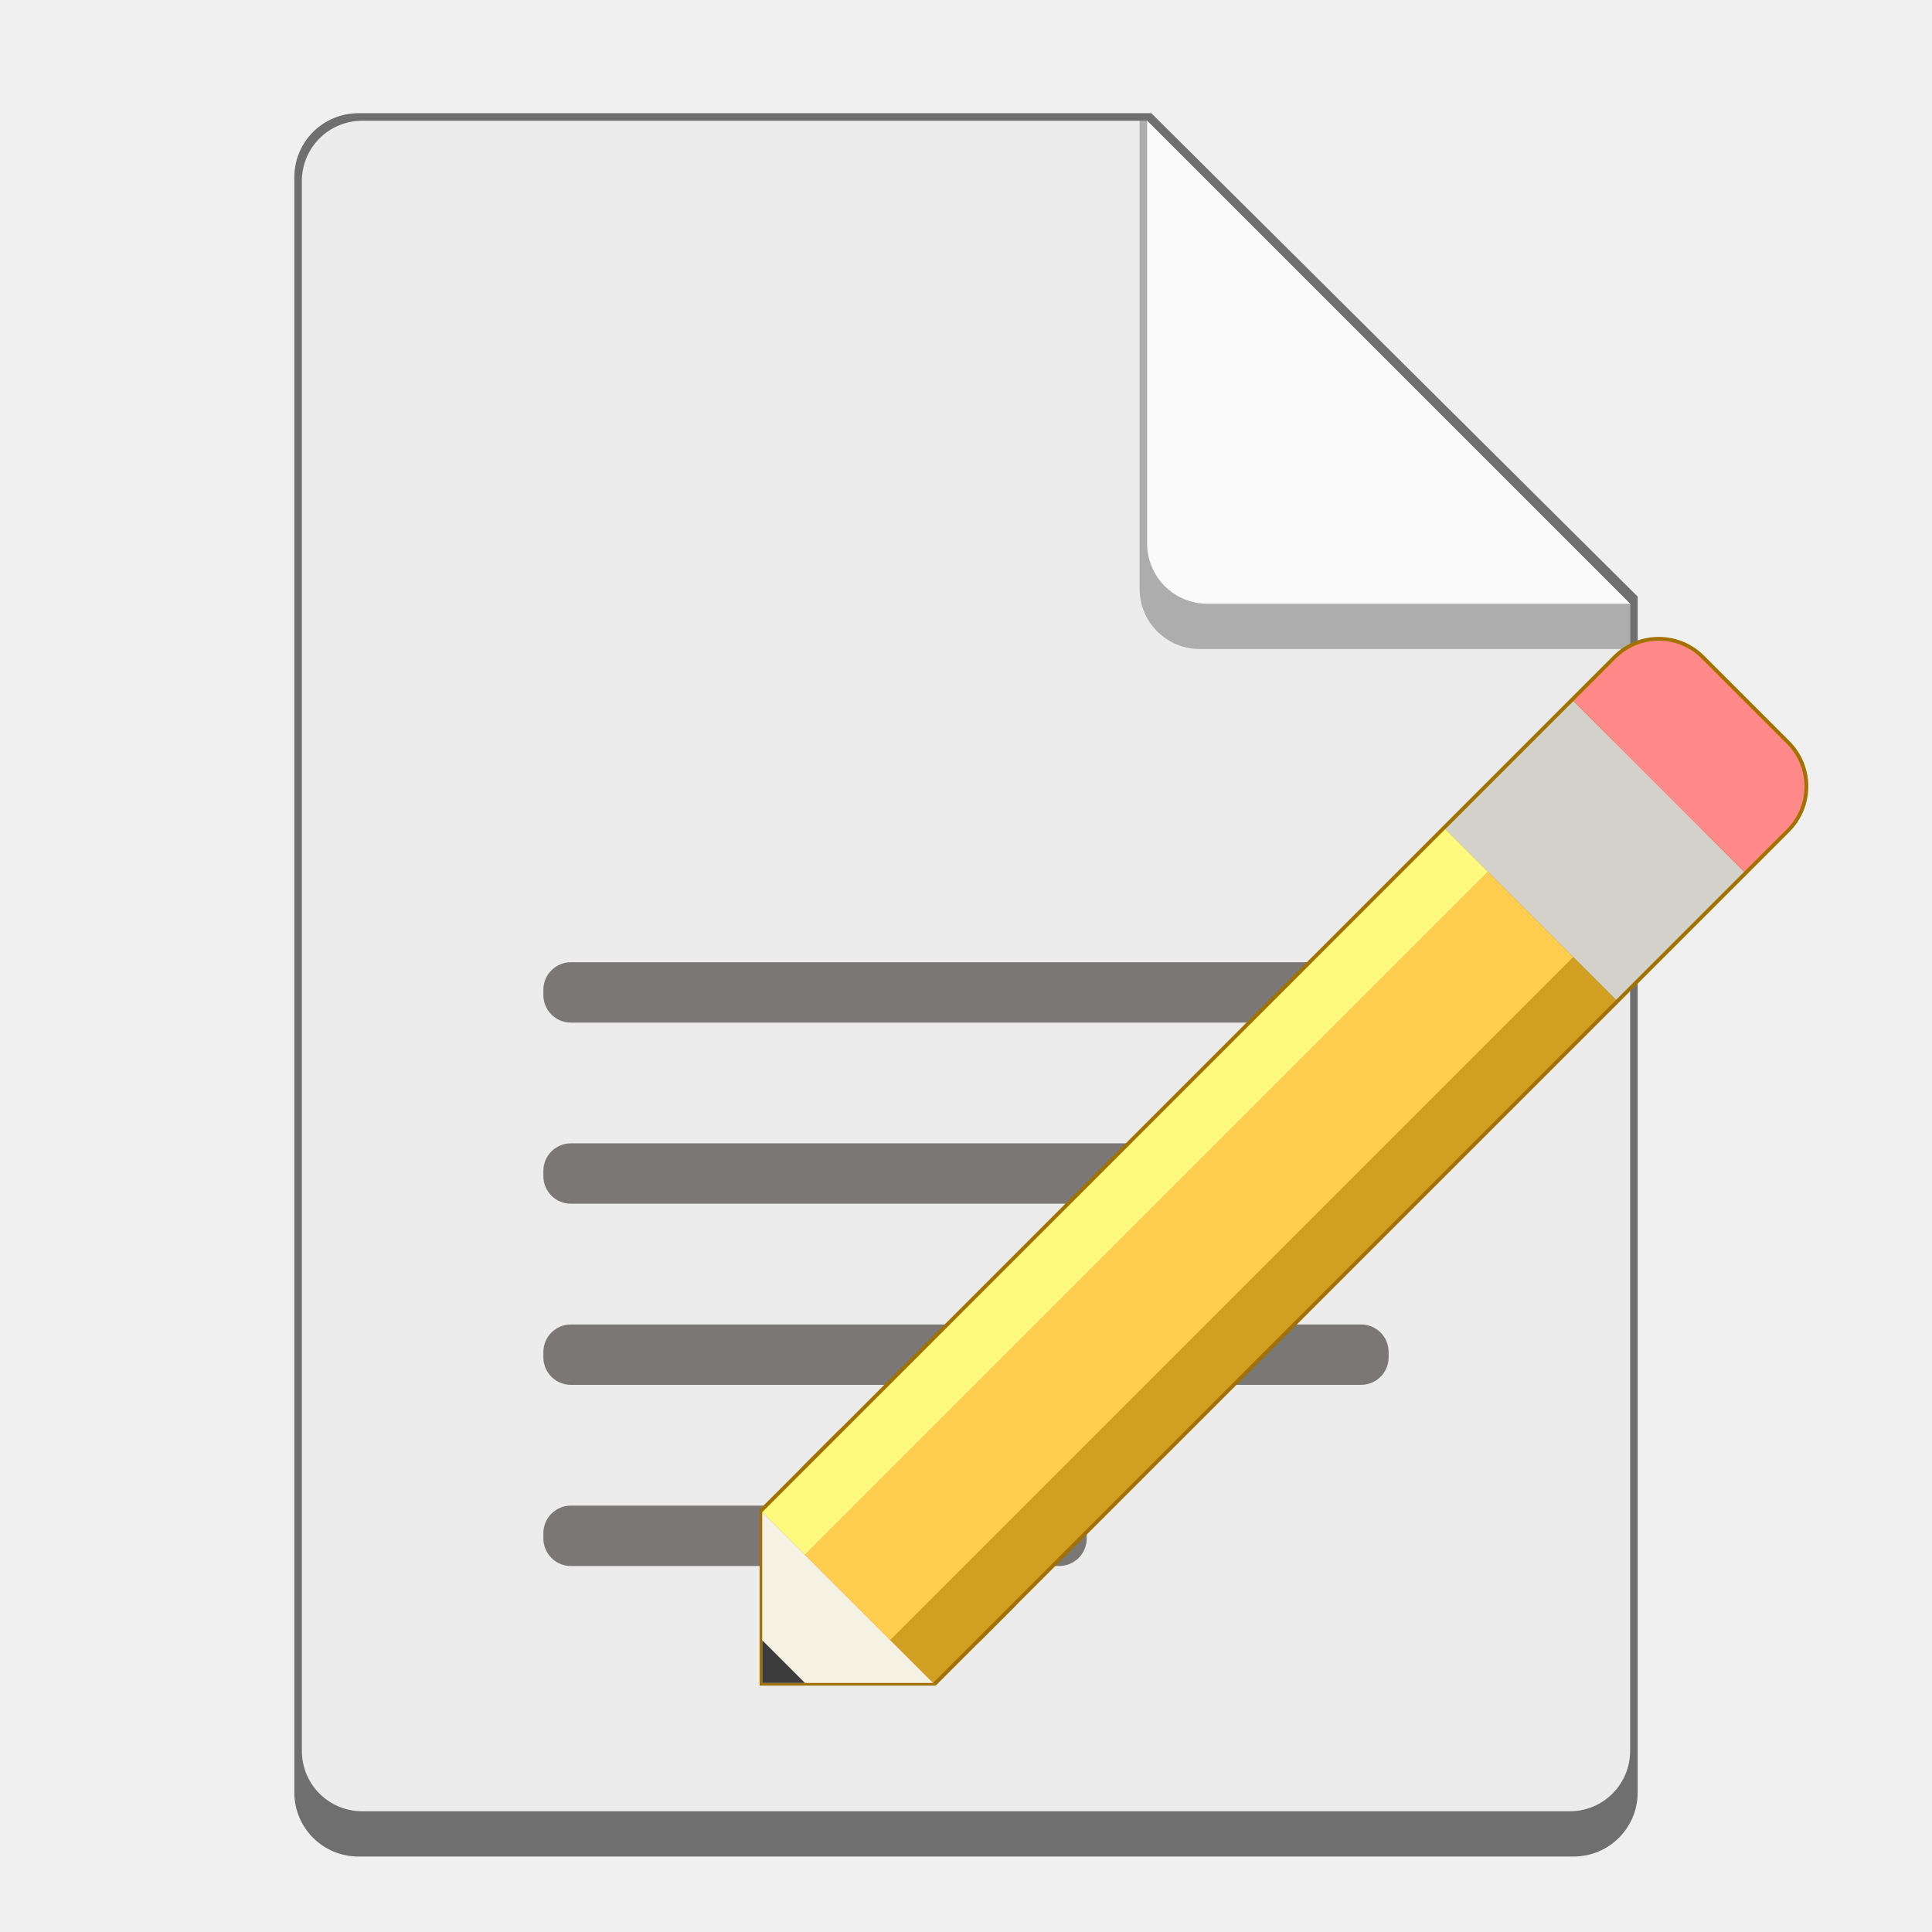
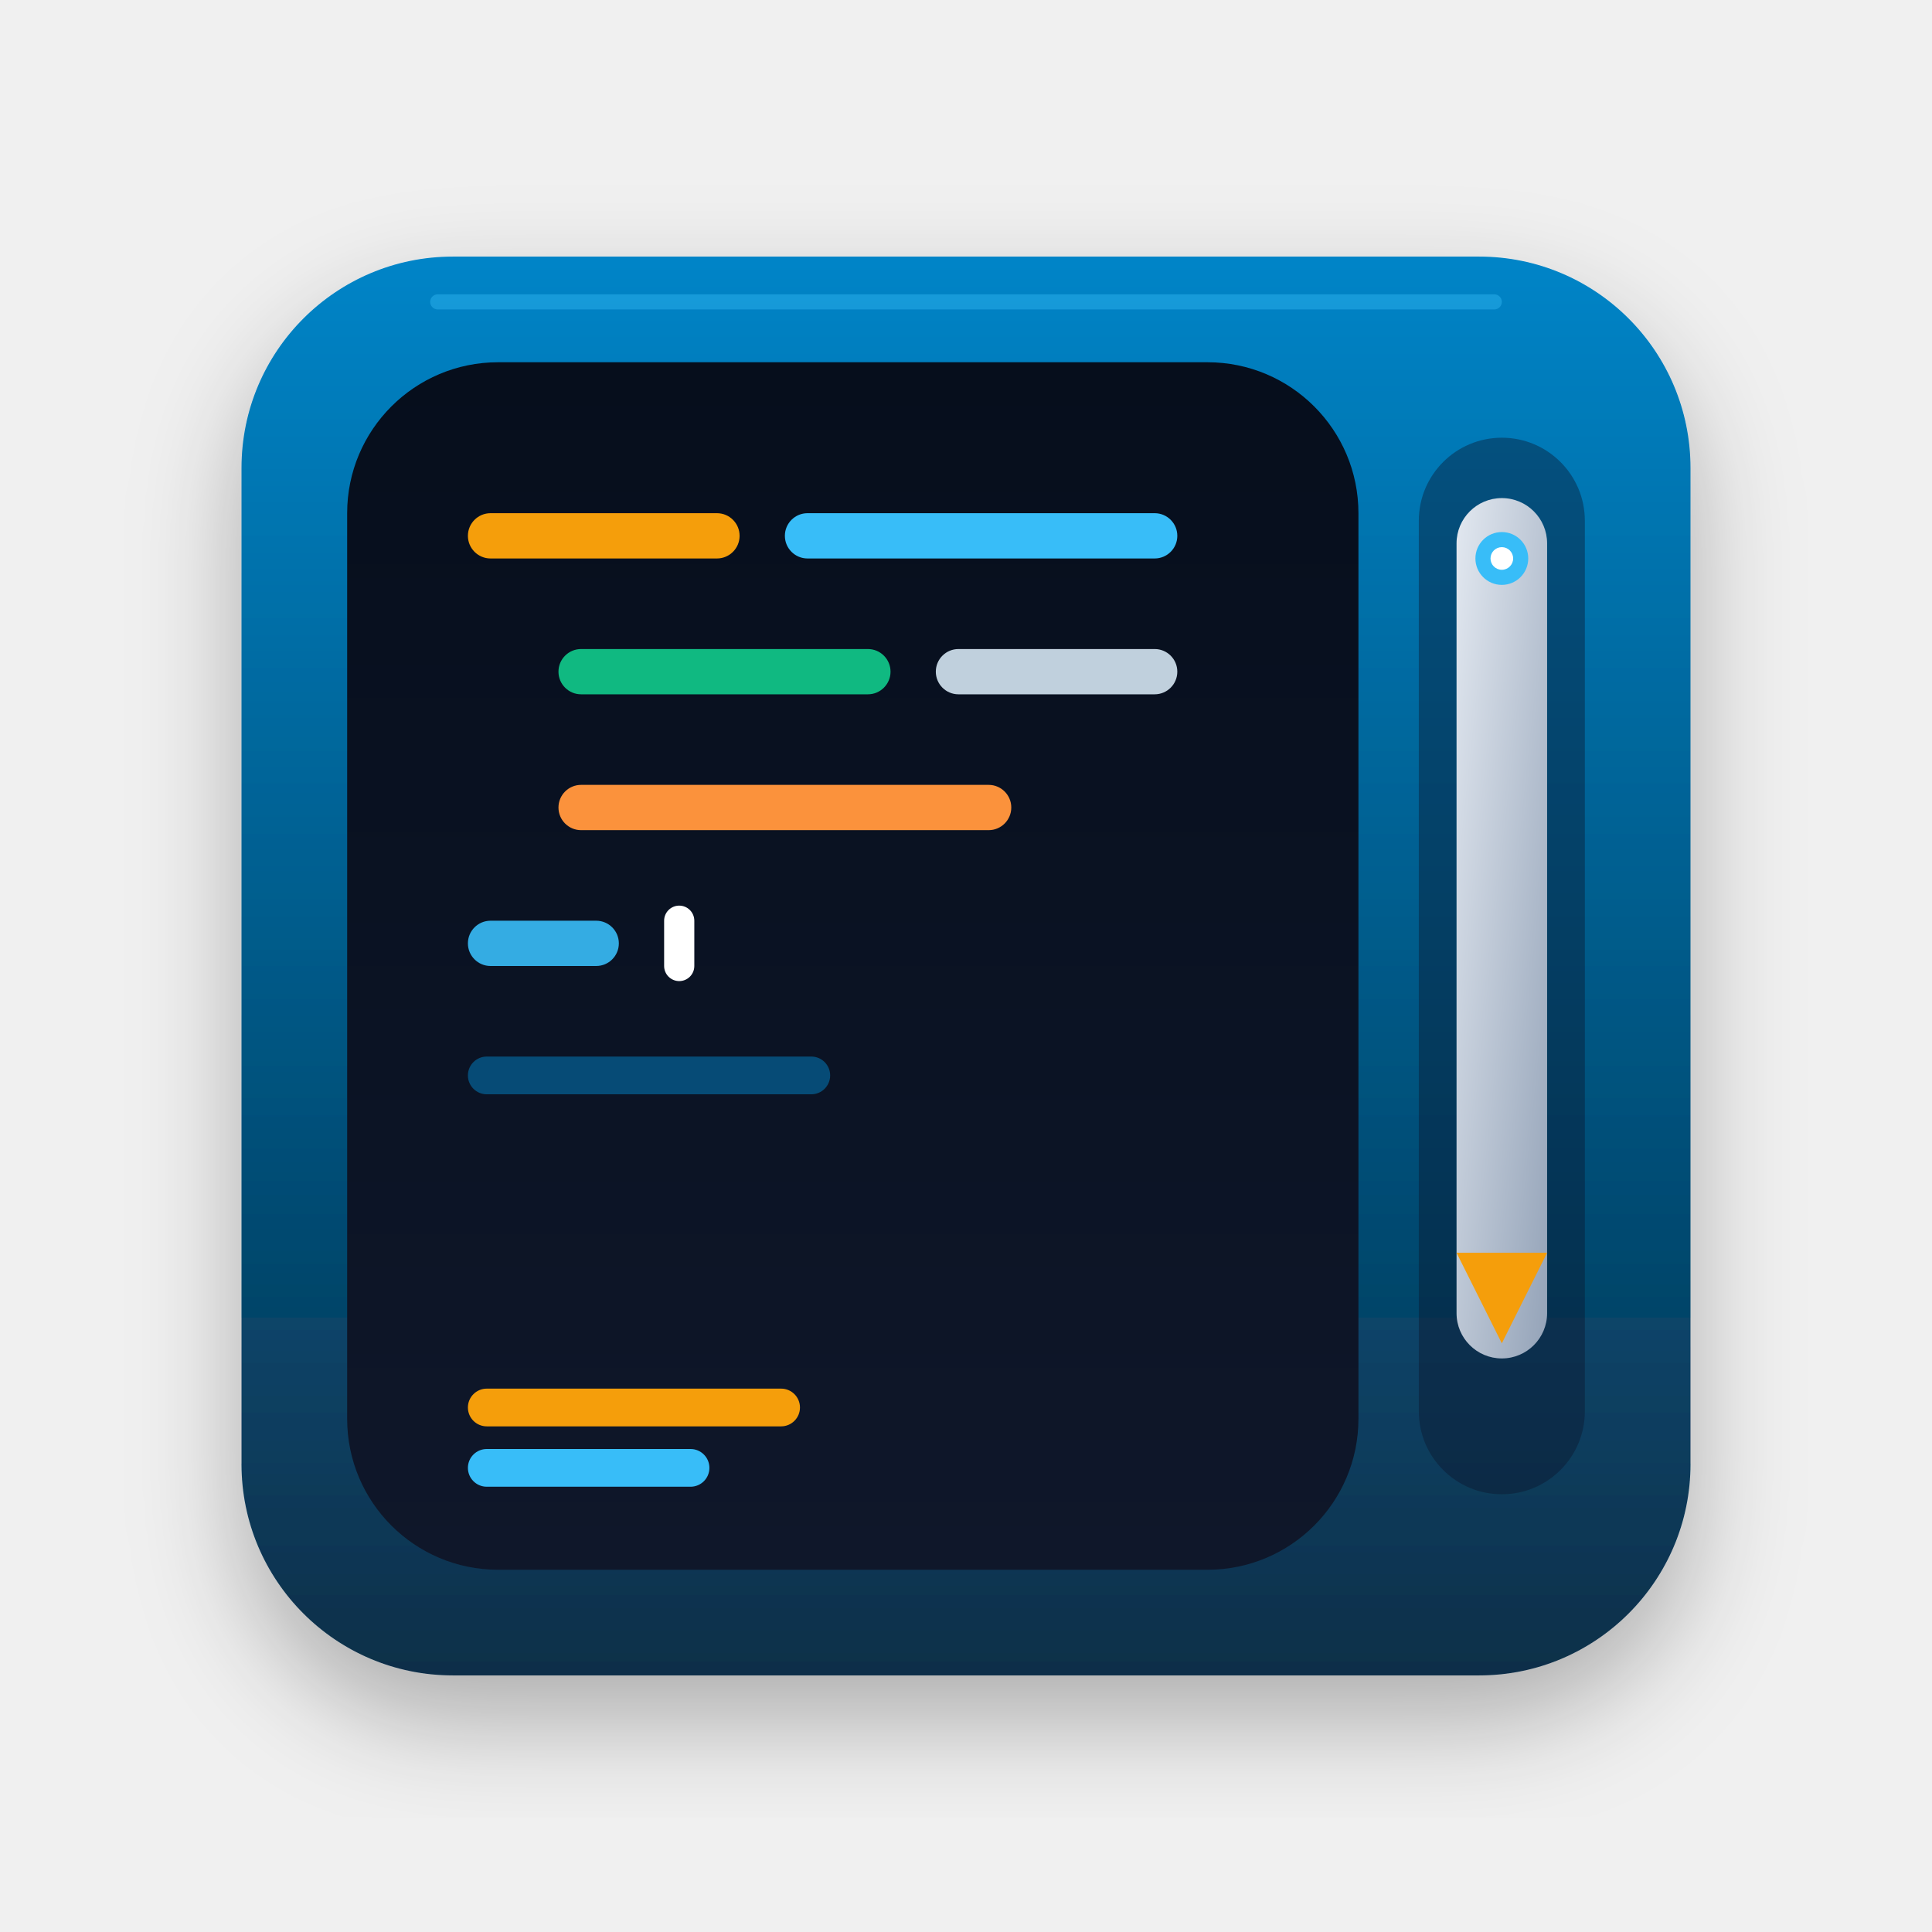
- <svg xmlns="http://www.w3.org/2000/svg" version="1.0" viewBox="0 0 256 256">
-   <g transform="translate(-464 -28)">
-     <path d="M511.5 43a8.481 8.481 0 0 0-8.5 8.5v214c0 4.709 3.791 8.5 8.5 8.5h161c4.709 0 8.5-3.791 8.5-8.5V107.05l-64.447-64.055z" fill="#6f6f6f" />
-     <path d="M680 108v152c0 4.432-3.568 8-8 8H512c-4.432 0-8-3.568-8-8V52c0-4.432 3.568-8 8-8h104" fill="#ececec" />
-     <path d="M680 114h-57c-4.432 0-8-3.568-8-8V44h1l64 64z" fill="#6f6f6f" fill-opacity=".502" />
-     <path d="M680 108h-56c-4.432 0-8-3.568-8-8V44" fill="#fafafa" />
-     <rect x="536" y="227.5" width="72" height="8" ry="3.646" fill="#474341" fill-opacity=".69" />
-     <rect x="536" y="203.5" width="112" height="8" ry="3.646" fill="#474341" fill-opacity=".69" />
-     <rect x="536" y="179.5" width="112" height="8" ry="3.646" fill="#474341" fill-opacity=".69" />
-     <rect x="536" y="155.5" width="112" height="8" ry="3.646" fill="#474341" fill-opacity=".69" />
-     <rect transform="rotate(45)" x="560.5" y="-253.03" width="33" height="15" ry="0" fill="#a27100" />
-     <rect transform="rotate(45)" x="560.5" y="-406.53" width="33" height="168.5" ry="8.5" fill="#a27100" />
-     <path d="M564.65 228.02v23.335h23.335z" fill="#a27100" />
-     <rect transform="rotate(45)" x="561" y="-406.03" width="32" height="16" ry="8" fill="#ff8989" />
-     <rect transform="rotate(45)" x="561" y="-390.03" width="32" height="24" ry="0" fill="#d4d1ca" />
-     <path fill="#ffce51" d="m661.166 143.521 11.314 11.314-90.51 90.51-11.314-11.314z" />
-     <path fill="#fffa7d" d="m655.51 137.865 5.656 5.656-90.51 90.51-5.656-5.657z" />
-     <path fill="#d1a023" d="m672.48 154.835 5.657 5.657-90.51 90.51-5.657-5.657z" />
-     <path d="M565 228.37v22.627h22.627z" fill="#f5f2e3" />
-     <path d="m565 245.34 5.657 5.657H565z" fill="#3c3c3c" />
-     <rect transform="rotate(45)" x="561" y="-398.03" width="32" height="8" ry="0" fill="#ff8989" />
-   </g>
+ <svg xmlns="http://www.w3.org/2000/svg" viewBox="0 0 256 256" width="256" height="256">
+   <defs>
+     <linearGradient id="edit-chassis" x1="0%" y1="0%" x2="0%" y2="100%">
+       <stop offset="0%" stop-color="#0284c7" />
+       <stop offset="100%" stop-color="#082f49" />
+     </linearGradient>
+     <linearGradient id="edit-screen" x1="0%" y1="0%" x2="0%" y2="100%">
+       <stop offset="0%" stop-color="#060e1c" />
+       <stop offset="100%" stop-color="#0f172a" />
+     </linearGradient>
+     <linearGradient id="stylus-body" x1="0%" y1="0%" x2="100%" y2="100%">
+       <stop offset="0%" stop-color="#e2e8f0" />
+       <stop offset="100%" stop-color="#94a3b8" />
+     </linearGradient>
+     <filter id="shadow" x="-10%" y="-10%" width="120%" height="120%">
+       <feDropShadow dx="0" dy="6" stdDeviation="7" flood-opacity="0.28" />
+     </filter>
+   </defs>
+   <rect x="32" y="34" width="192" height="188" rx="28" ry="28" fill="url(#edit-chassis)" filter="url(#shadow)" />
+   <rect x="46" y="48" width="134" height="160" rx="20" ry="20" fill="url(#edit-screen)" />
+   <rect x="62" y="68" width="36" height="6" rx="3" fill="#f59e0b" />
+   <rect x="104" y="68" width="52" height="6" rx="3" fill="#38bdf8" />
+   <rect x="74" y="86" width="44" height="6" rx="3" fill="#10b981" />
+   <rect x="124" y="86" width="32" height="6" rx="3" fill="#e0f2fe" opacity="0.85" />
+   <rect x="74" y="104" width="60" height="6" rx="3" fill="#fb923c" />
+   <rect x="62" y="122" width="20" height="6" rx="3" fill="#38bdf8" opacity="0.9" />
+   <rect x="88" y="120" width="4" height="10" rx="2" fill="#ffffff" />
+   <rect x="62" y="140" width="48" height="5" rx="2.5" fill="#0284c7" opacity="0.5" />
+   <rect x="62" y="184" width="44" height="5" rx="2.5" fill="#f59e0b" />
+   <rect x="62" y="192" width="32" height="5" rx="2.5" fill="#38bdf8" />
+   <rect x="188" y="58" width="22" height="140" rx="11" ry="11" fill="#0b1329" fill-opacity="0.4" />
+   <rect x="193" y="66" width="12" height="114" rx="6" ry="6" fill="url(#stylus-body)" />
+   <circle cx="199" cy="74" r="3.5" fill="#38bdf8" />
+   <circle cx="199" cy="74" r="1.5" fill="#ffffff" />
+   <path d="M 193 166 L 199 178 L 205 166 Z" fill="#f59e0b" />
+   <path d="M 58 40 L 198 40" stroke="#38bdf8" stroke-width="2" stroke-linecap="round" opacity="0.4" />
</svg>
